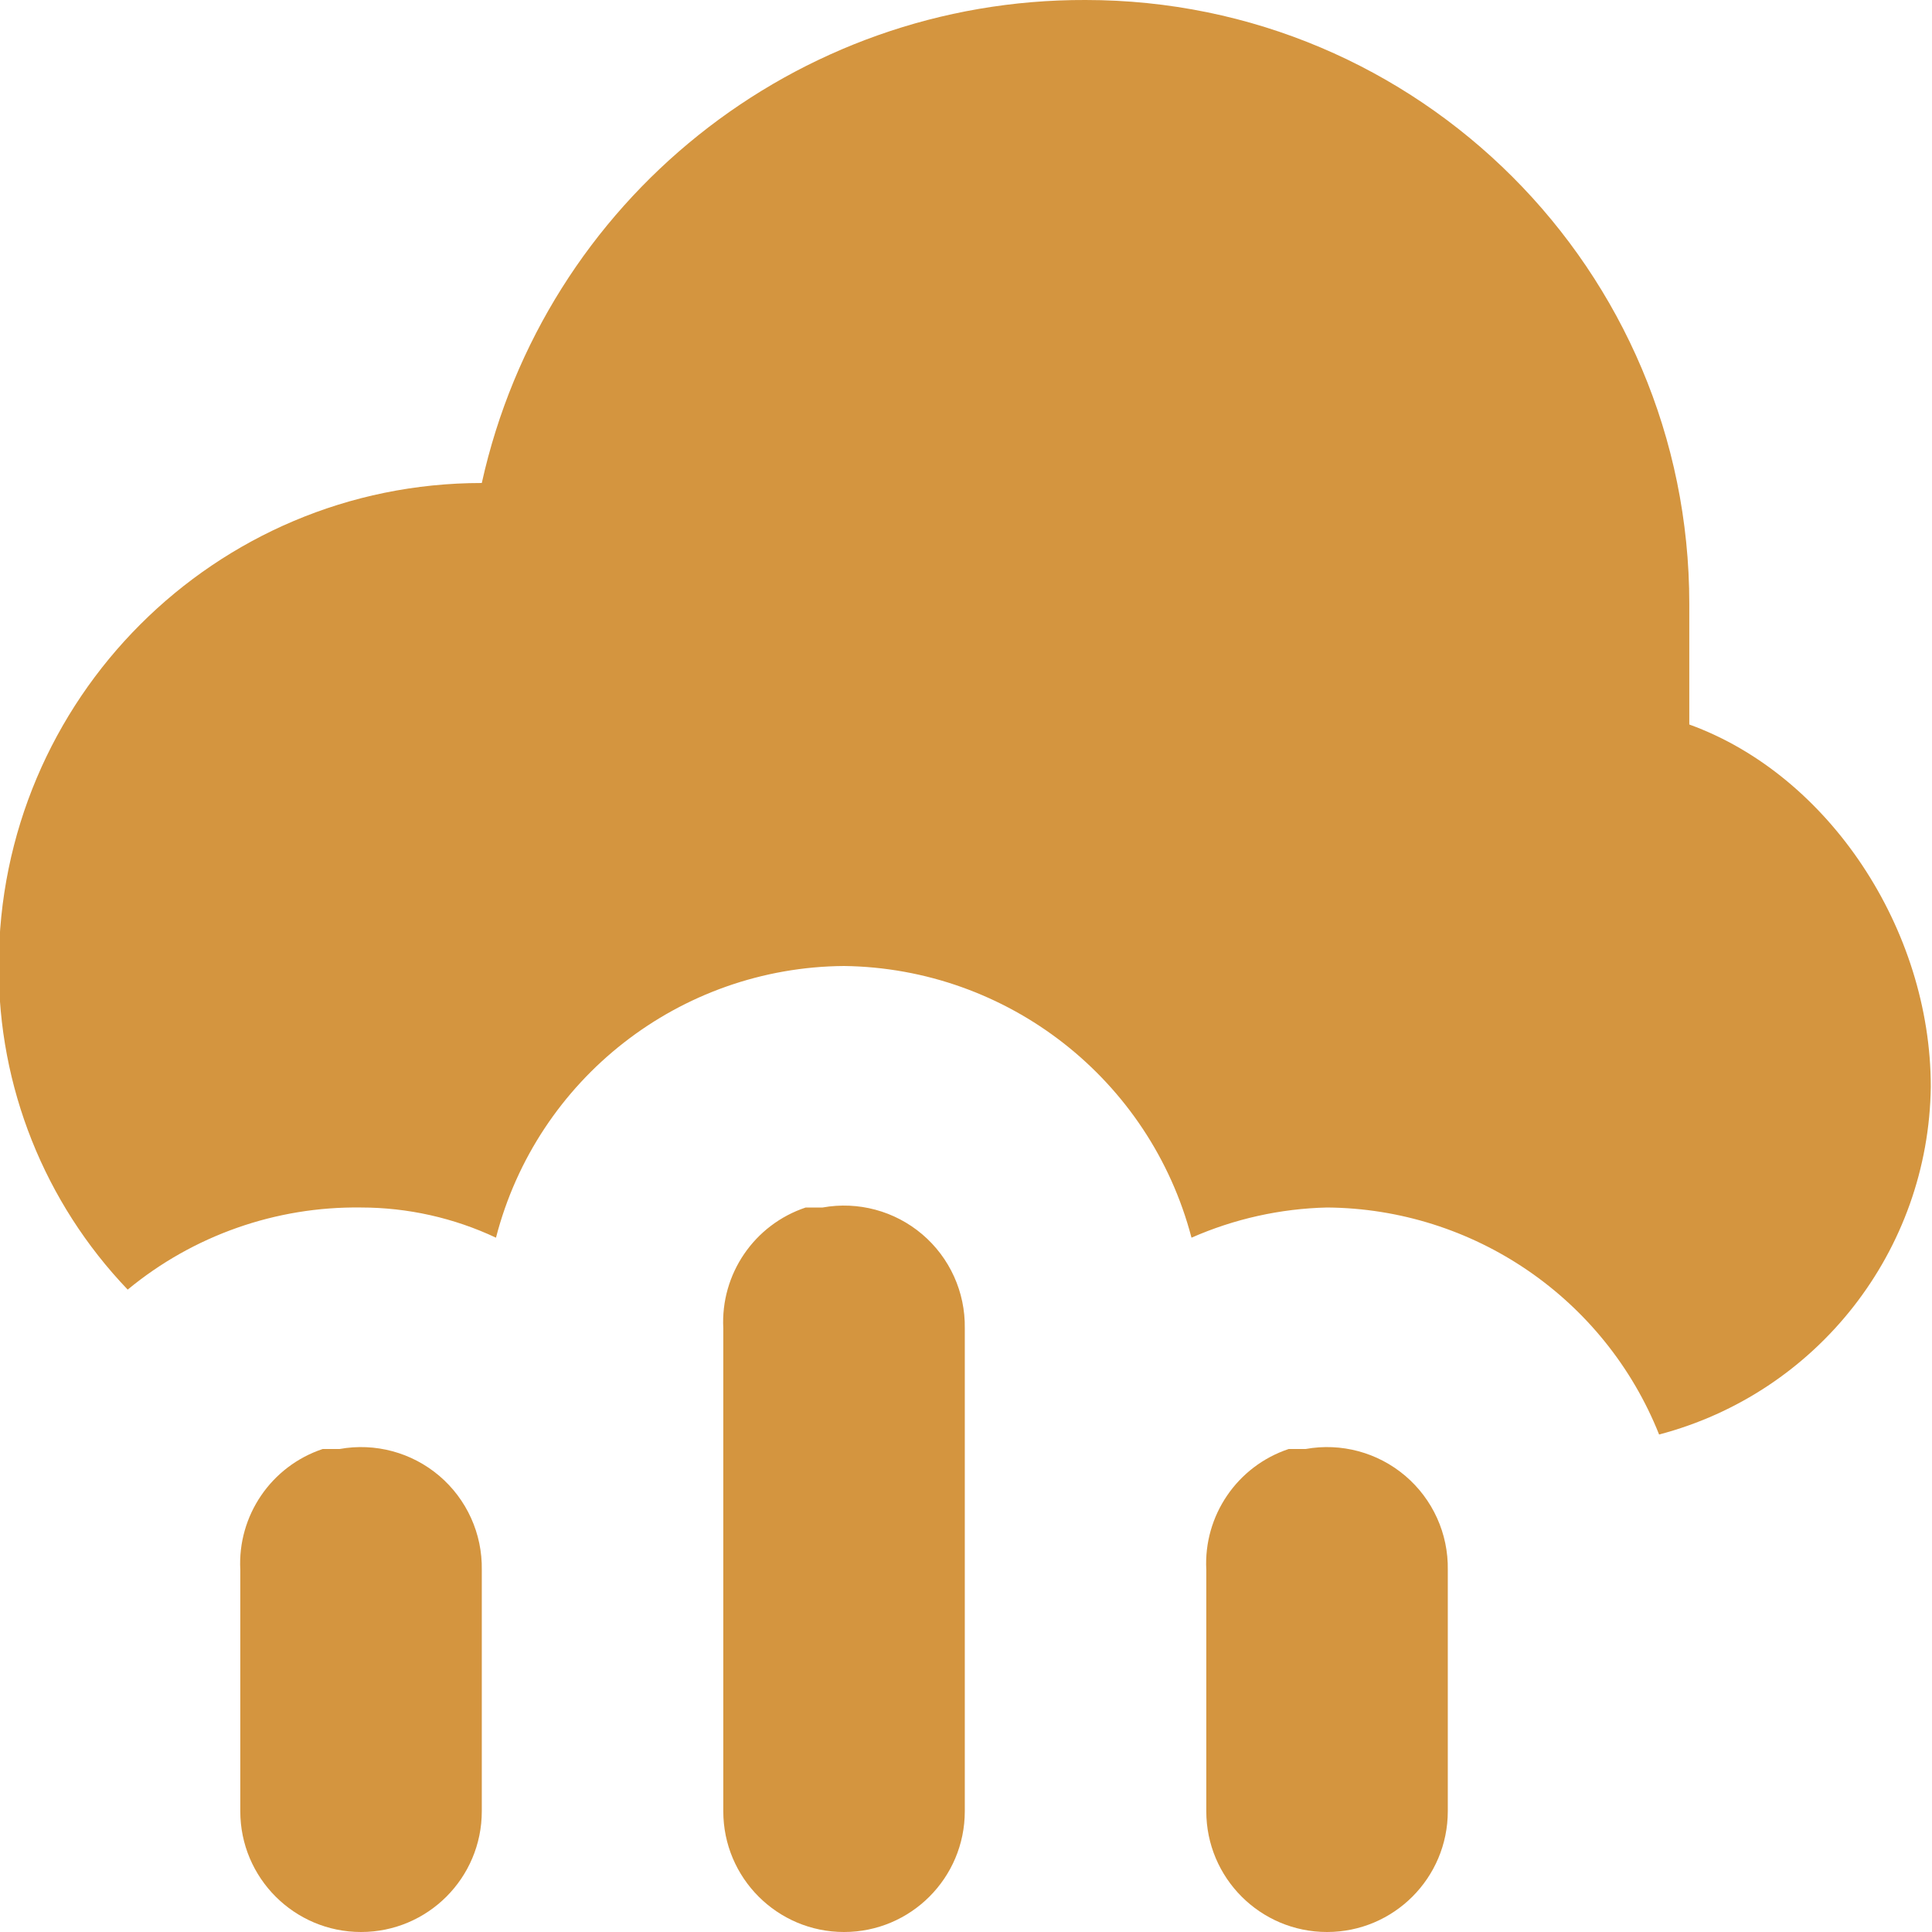
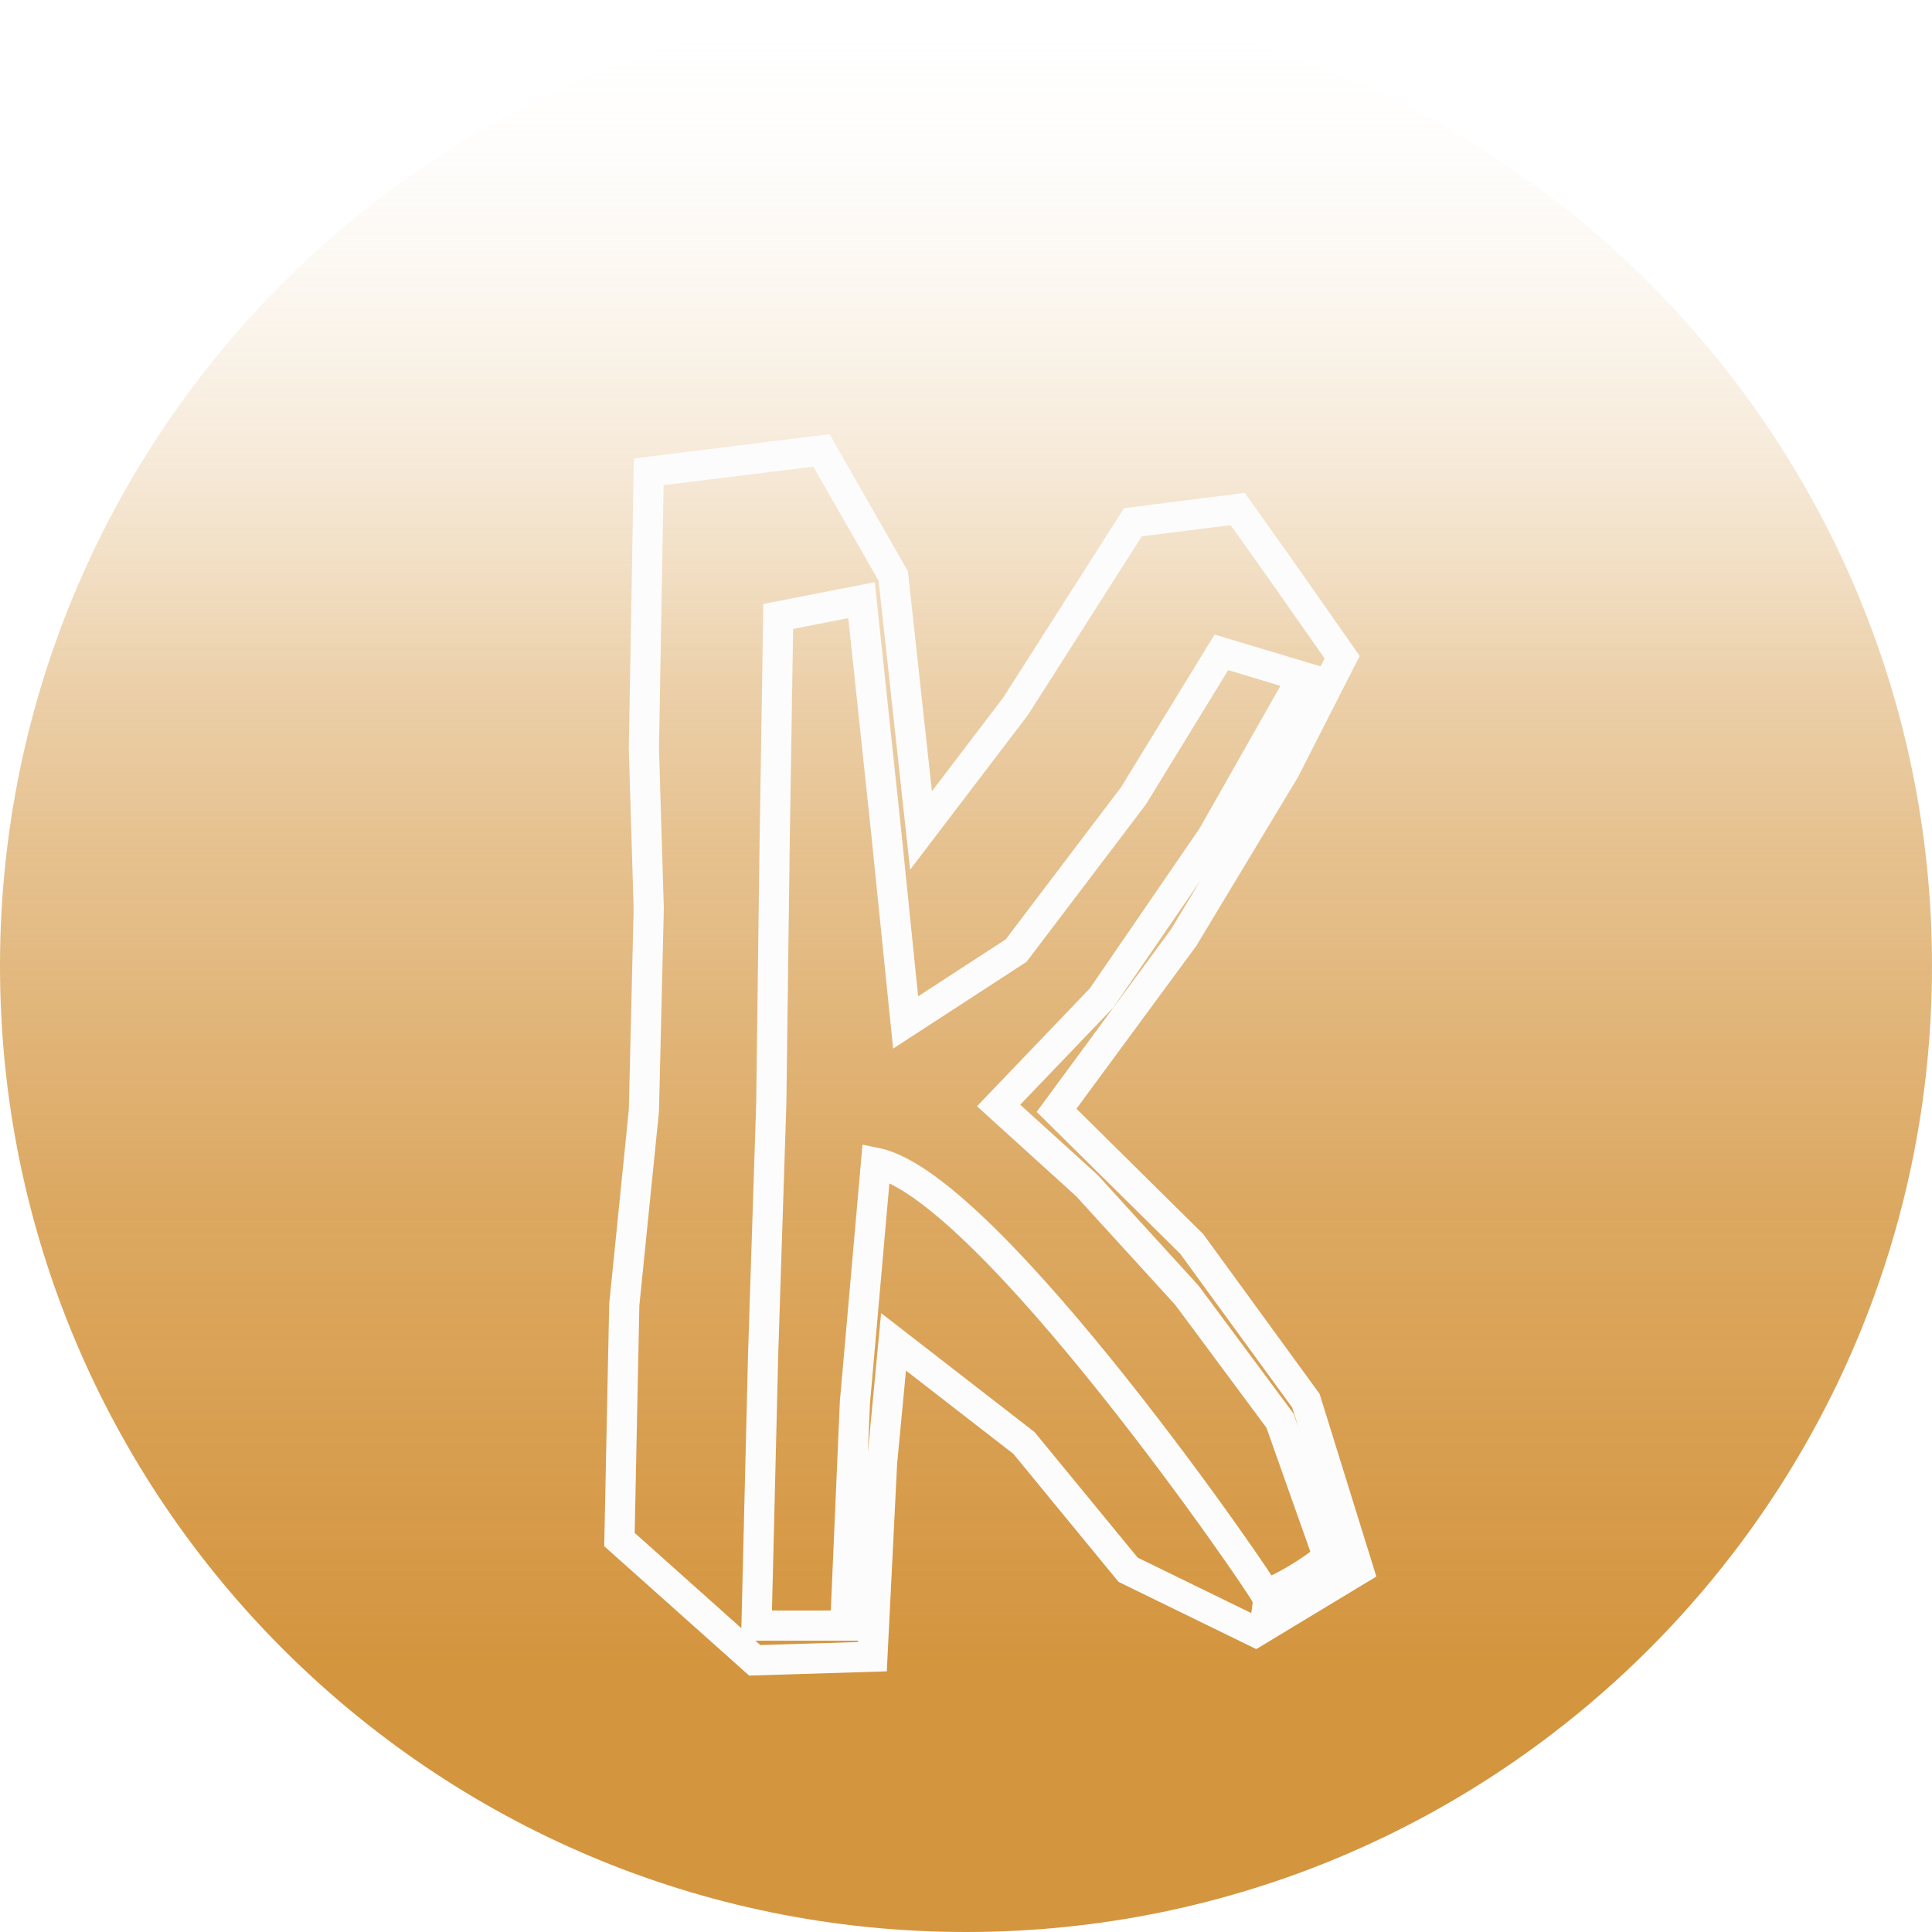
- <svg xmlns="http://www.w3.org/2000/svg" id="Layer_1" data-name="Layer 1" width="64" height="64" viewBox="0 0 64 64">
+ <svg xmlns="http://www.w3.org/2000/svg" id="Layer_1" data-name="Layer 1" viewBox="0 0 64 64">
  <defs>
-     <style>.cls-1{fill:#d4953f;}</style>
+     <style>.cls-1{fill:url(#linear-gradient);}.cls-2{fill:none;stroke:#fcfcfc;stroke-miterlimit:10;}</style>
+     <linearGradient id="linear-gradient" x1="32" y1="64" x2="32" gradientUnits="userSpaceOnUse">
+       <stop offset="0.14" stop-color="#d4953f" />
+       <stop offset="0.38" stop-color="#d59742" stop-opacity="0.83" />
+       <stop offset="0.57" stop-color="#d69a48" stop-opacity="0.6" />
+       <stop offset="0.65" stop-color="#d69a48" stop-opacity="0.46" />
+       <stop offset="1" stop-color="#fff" stop-opacity="0" />
+     </linearGradient>
  </defs>
-   <path class="cls-1" d="M36,0A20.42,20.42,0,0,0,16,16,16,16,0,0,0,0,32,15.4,15.4,0,0,0,4.27,42.72,11.88,11.88,0,0,1,12,40a10.51,10.51,0,0,1,4.47,1A12,12,0,0,1,28,32a12.06,12.06,0,0,1,11.51,9A11.84,11.84,0,0,1,44,40a11.94,11.94,0,0,1,11,7.52A12.07,12.07,0,0,0,64,36c0-5.2-3.36-10.32-8-12V20a20,20,0,0,0-20-20H36ZM26.73,40A4,4,0,0,0,24,44V60a4,4,0,1,0,8,0h0V44a4,4,0,0,0-4.71-4H26.73Zm-16,8A4,4,0,0,0,8,52v8a4,4,0,1,0,8,0h0V52a4,4,0,0,0-4.71-4H10.75Zm32,0A4,4,0,0,0,40,52v8a4,4,0,1,0,8,0V52a4,4,0,0,0-4.71-4H42.71Z" transform="translate(-0.04)" />
+   <circle class="cls-1" cx="32" cy="32" r="32" />
+   <path class="cls-2" d="M41.59,54.06,37.37,52,33.92,47.8,29.6,44.45l-.38,4-.32,6.43L25,55l-4.48-4,.16-7.78.65-6.43.16-6.69-.16-5.29.16-9.18,5.72-.71,2.38,4.16.92,8.43,3.13-4.11,3.89-6.1L41,16.86l1.57,2.21,1.89,2.7L42.56,25.5l-3.35,5.56L35,36.78l4.48,4.43,3.78,5.19L45,52Zm.81-7-3.08-4.15L36,39.27l-2.92-2.65,3.41-3.56,3.67-5.35,3-5.29-2.7-.81-2.91,4.75-3.89,5.13L30,33.87l-.65-6.37-.81-7.62-2.76.54L25.66,28l-.11,8.53-.27,8.32-.22,9H28l.32-7.39.7-7.94c3.73.75,12.91,14.15,12.91,14.31A9.25,9.25,0,0,0,44,51.58Z" transform="translate(0 0)" />
</svg>
